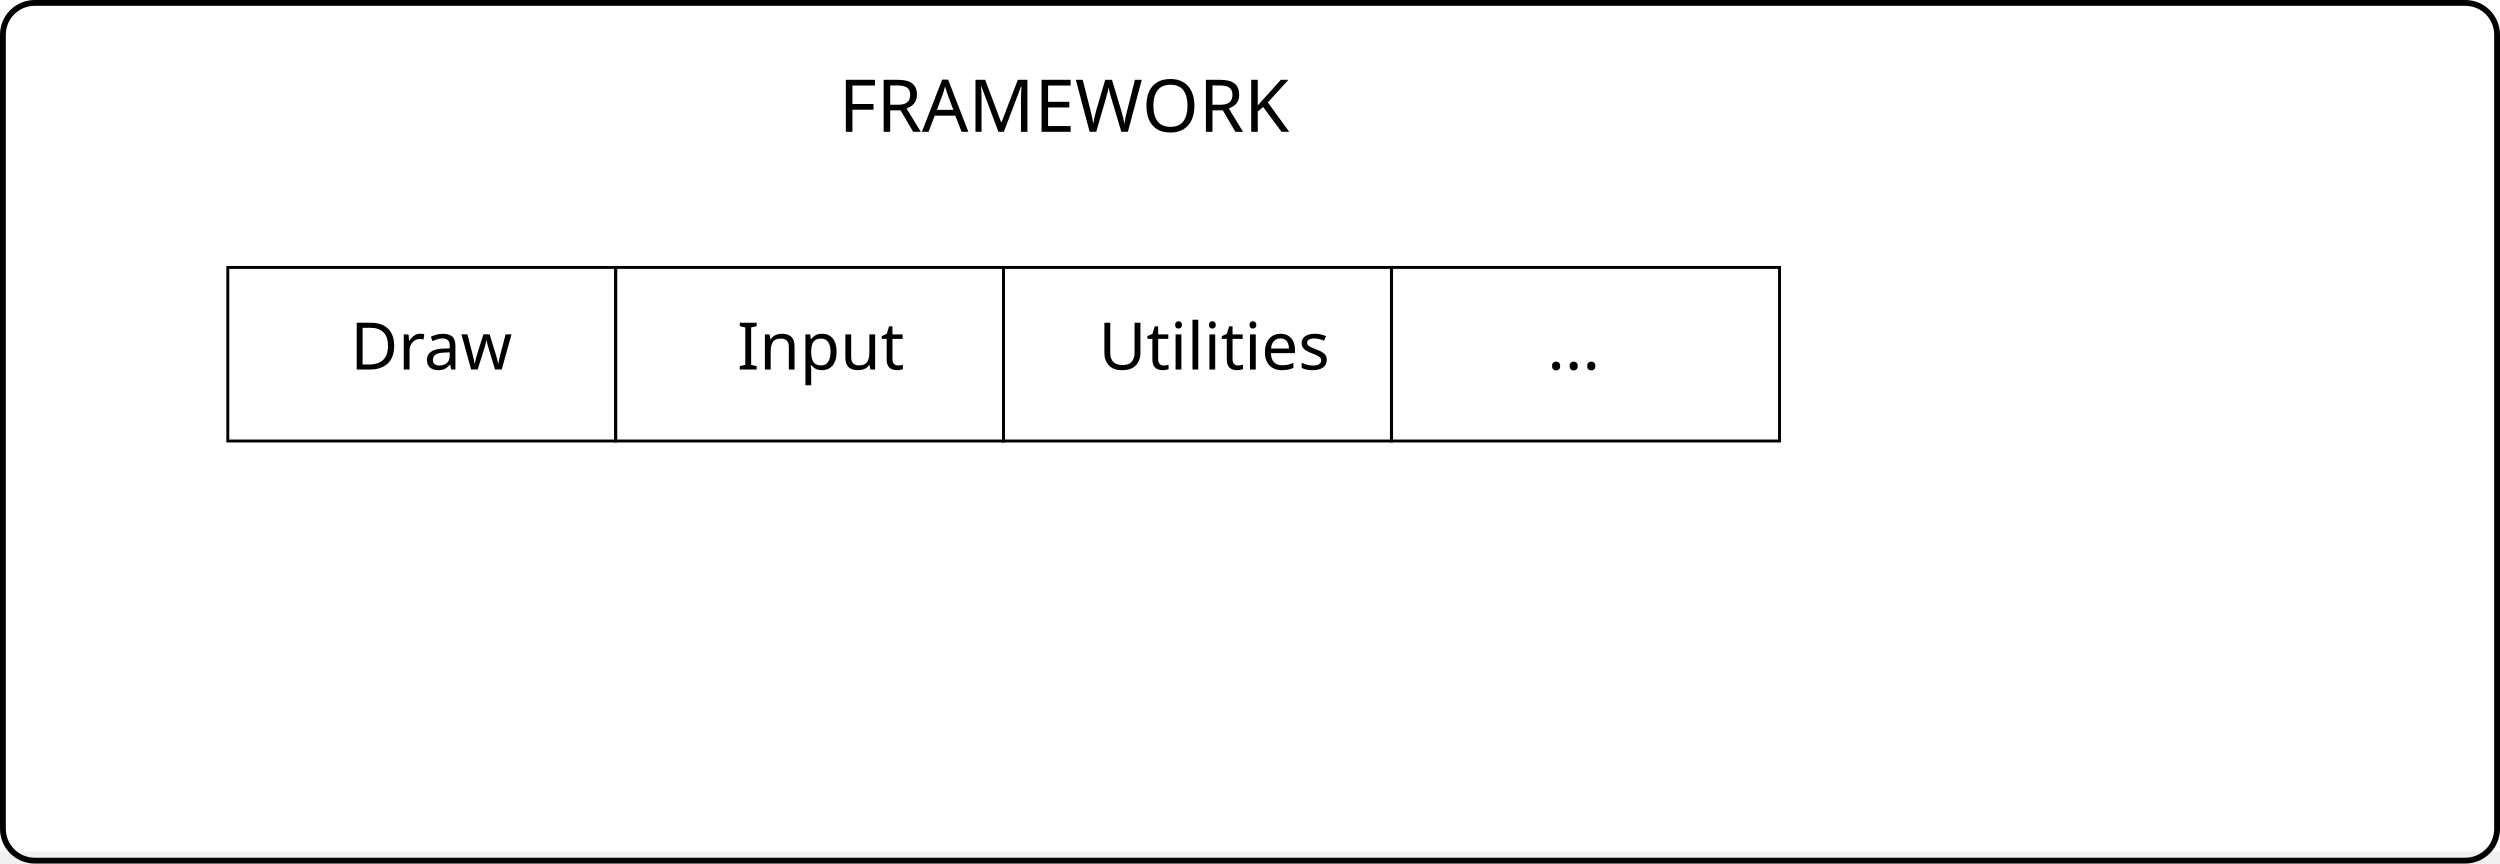
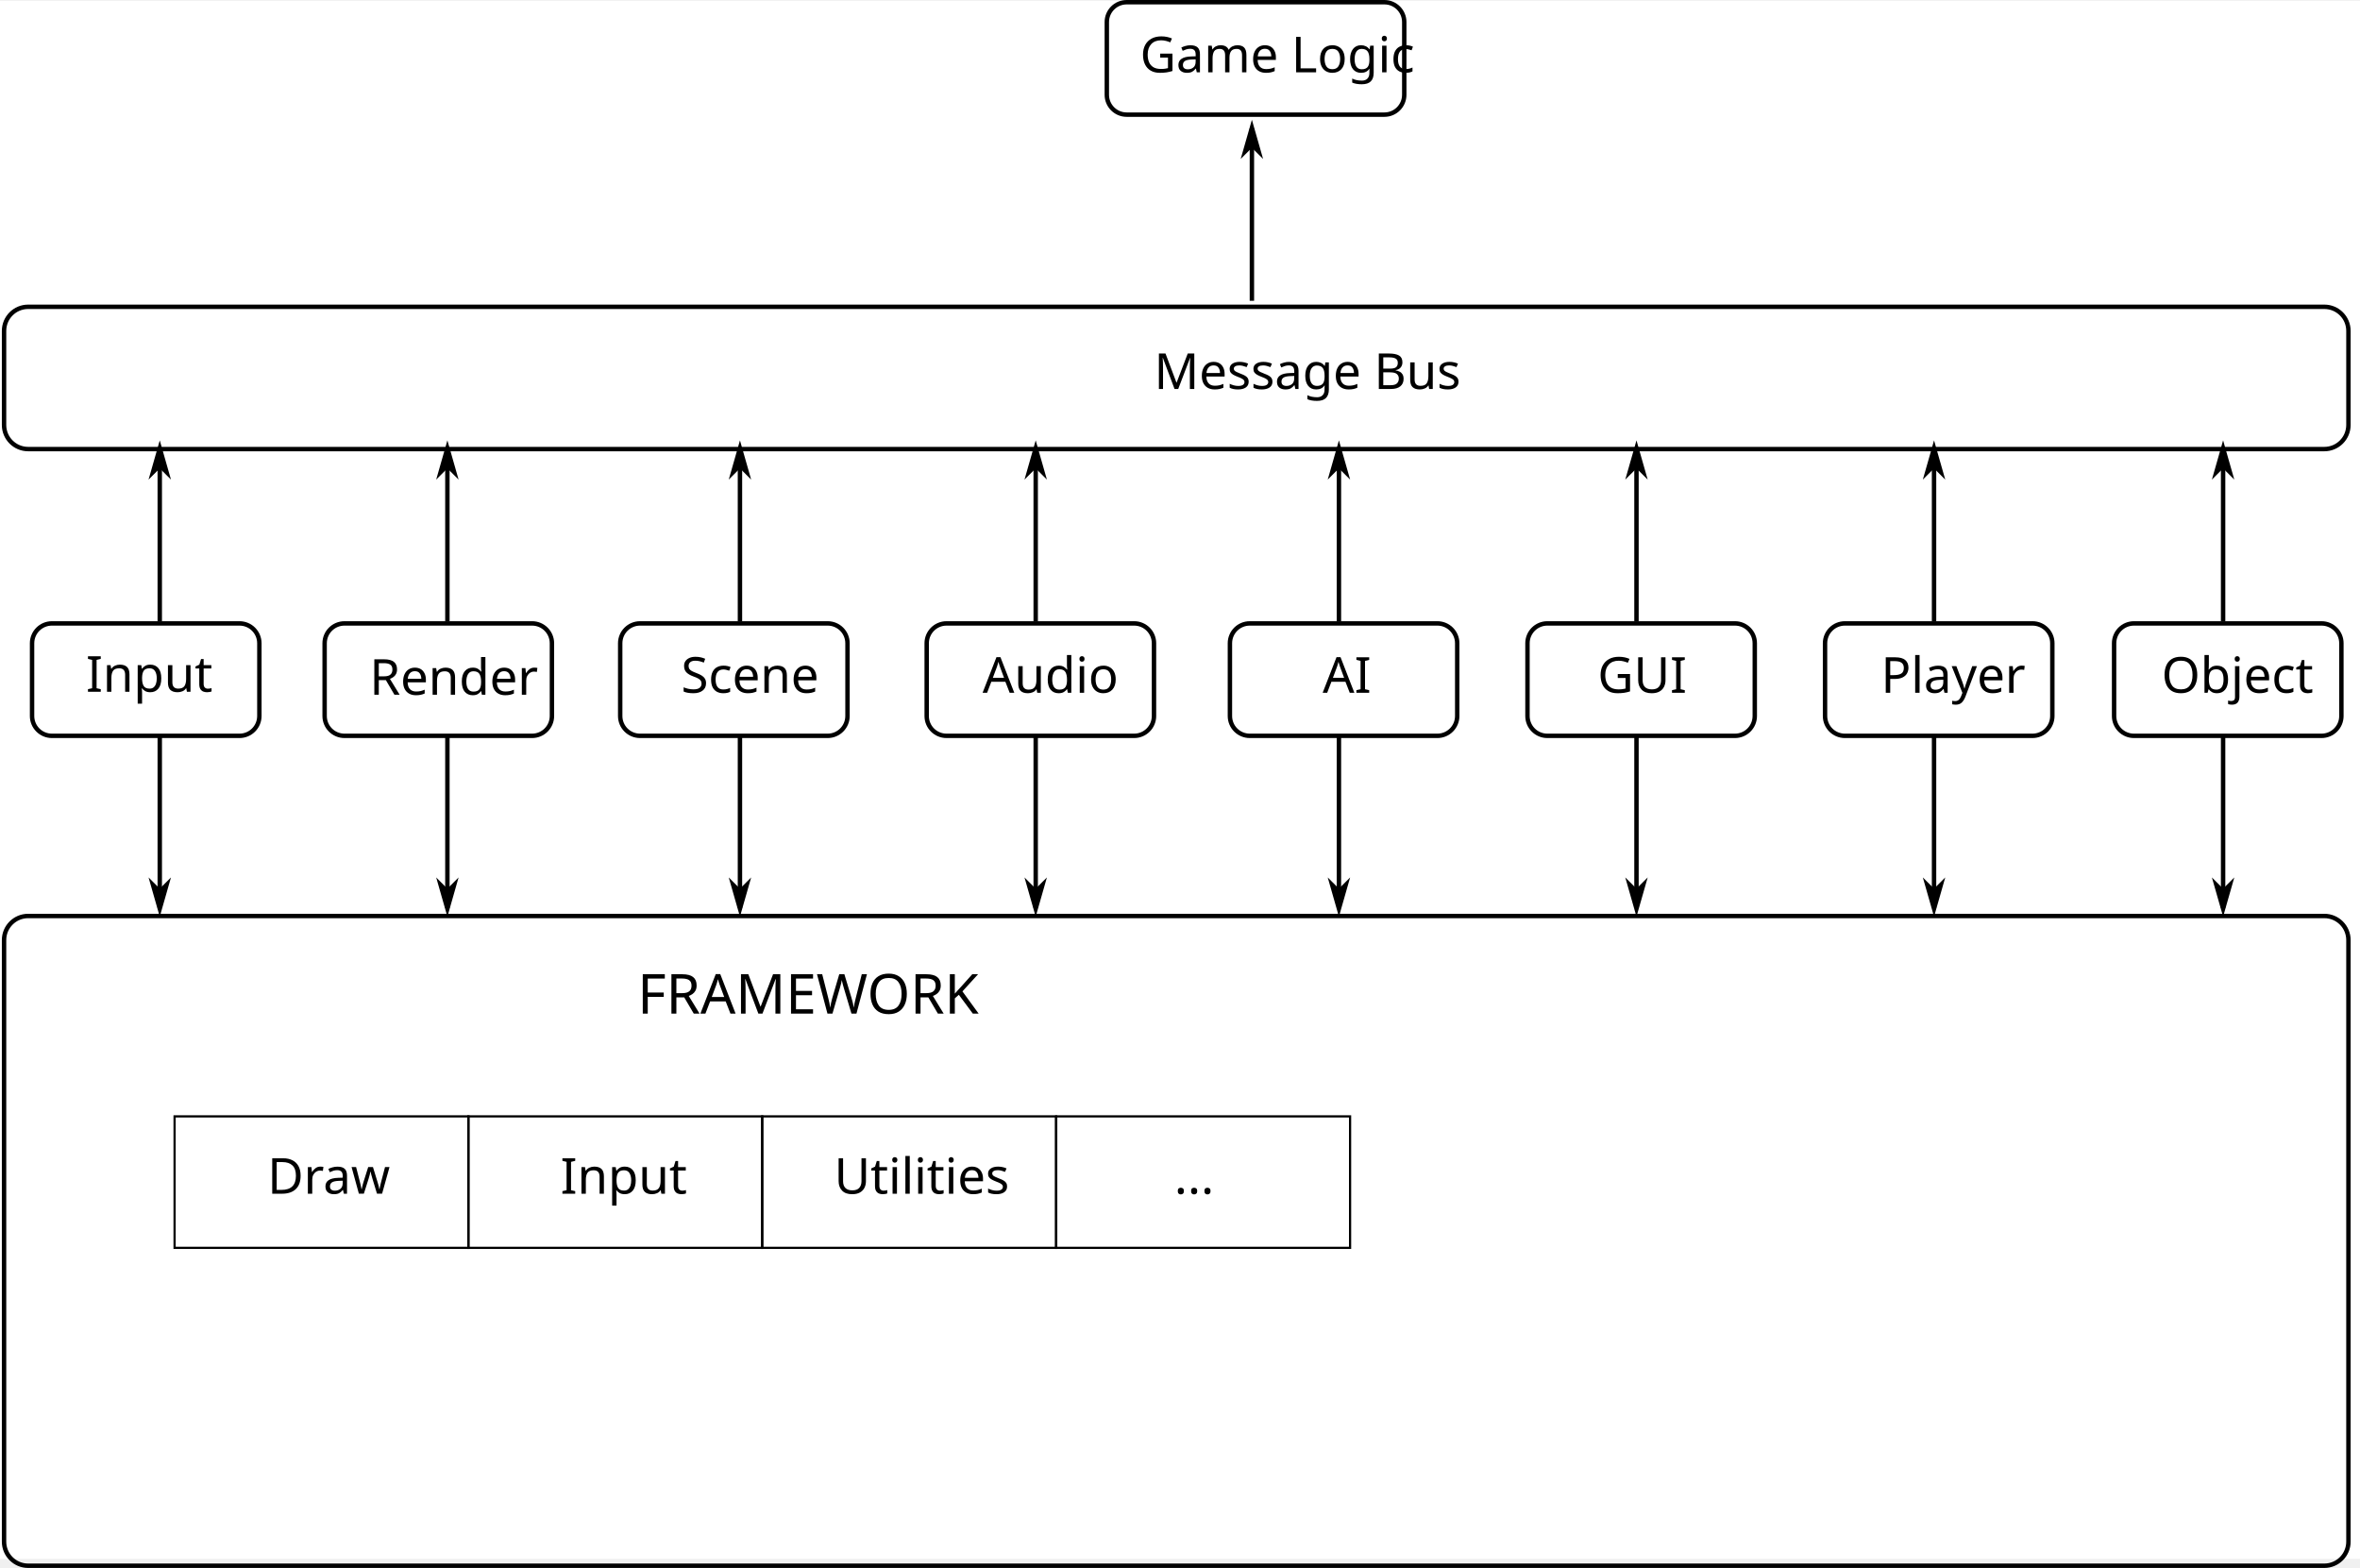
- <svg xmlns="http://www.w3.org/2000/svg" width="242.202mm" height="83.66mm" viewBox="0 0 858.196 296.432" id="svg2" version="1.1">
+ <svg xmlns="http://www.w3.org/2000/svg" width="301.813mm" height="200.518mm" viewBox="0 0 1069.417 710.497" id="svg2" version="1.1">
  <defs id="defs4">
+     <marker orient="auto" refY="0" refX="0" id="marker4838" style="overflow:visible">
+       <path id="path4840" d="M 0,0 5,-5 -12.5,0 5,5 0,0 Z" style="fill:#000000;fill-opacity:1;fill-rule:evenodd;stroke:#000000;stroke-width:1pt;stroke-opacity:1" transform="matrix(-0.4,0,0,-0.4,-4,0)" />
+     </marker>
+     <marker style="overflow:visible" id="marker4612" refX="0" refY="0" orient="auto">
+       <path transform="matrix(0.4,0,0,0.4,4,0)" style="fill:#000000;fill-opacity:1;fill-rule:evenodd;stroke:#000000;stroke-width:1pt;stroke-opacity:1" d="M 0,0 5,-5 -12.5,0 5,5 0,0 Z" id="path4614" />
+     </marker>
+     <marker orient="auto" refY="0" refX="0" id="marker4358" style="overflow:visible">
+       <path id="path4360" d="M 0,0 5,-5 -12.5,0 5,5 0,0 Z" style="fill:#000000;fill-opacity:1;fill-rule:evenodd;stroke:#000000;stroke-width:1pt;stroke-opacity:1" transform="matrix(0.4,0,0,0.4,4,0)" />
+     </marker>
    <marker style="overflow:visible" id="marker4689" refX="0" refY="0" orient="auto">
      <path transform="matrix(-0.4,0,0,-0.4,-4,0)" style="fill:#000000;fill-opacity:1;fill-rule:evenodd;stroke:#000000;stroke-width:1pt;stroke-opacity:1" d="M 0,0 5,-5 -12.5,0 5,5 0,0 Z" id="path4691" />
    </marker>
    <marker style="overflow:visible" id="marker4493" refX="0" refY="0" orient="auto">
      <path transform="matrix(0.4,0,0,0.4,4,0)" style="fill:#000000;fill-opacity:1;fill-rule:evenodd;stroke:#000000;stroke-width:1pt;stroke-opacity:1" d="M 0,0 5,-5 -12.5,0 5,5 0,0 Z" id="path4495" />
    </marker>
    <marker orient="auto" refY="0" refX="0" id="marker6040" style="overflow:visible">
      <path id="path6042" d="M 0,0 5,-5 -12.5,0 5,5 0,0 Z" style="fill:#000000;fill-opacity:1;fill-rule:evenodd;stroke:#000000;stroke-width:1pt;stroke-opacity:1" transform="matrix(-0.4,0,0,-0.4,-4,0)" />
    </marker>
    <marker orient="auto" refY="0" refX="0" id="marker5878" style="overflow:visible">
      <path id="path5880" d="M 0,0 5,-5 -12.5,0 5,5 0,0 Z" style="fill:#000000;fill-opacity:1;fill-rule:evenodd;stroke:#000000;stroke-width:1pt;stroke-opacity:1" transform="matrix(0.4,0,0,0.4,4,0)" />
    </marker>
    <marker orient="auto" refY="0" refX="0" id="marker5492" style="overflow:visible">
      <path id="path5494" d="M 0,0 5,-5 -12.5,0 5,5 0,0 Z" style="fill:#000000;fill-opacity:1;fill-rule:evenodd;stroke:#000000;stroke-width:1pt;stroke-opacity:1" transform="matrix(0.4,0,0,0.4,4,0)" />
    </marker>
    <marker style="overflow:visible" id="marker5374" refX="0" refY="0" orient="auto">
      <path transform="matrix(-0.4,0,0,-0.4,-4,0)" style="fill:#000000;fill-opacity:1;fill-rule:evenodd;stroke:#000000;stroke-width:1pt;stroke-opacity:1" d="M 0,0 5,-5 -12.5,0 5,5 0,0 Z" id="path5376" />
    </marker>
    <marker style="overflow:visible" id="marker5286" refX="0" refY="0" orient="auto">
      <path transform="matrix(-0.4,0,0,-0.4,-4,0)" style="fill:#000000;fill-opacity:1;fill-rule:evenodd;stroke:#000000;stroke-width:1pt;stroke-opacity:1" d="M 0,0 5,-5 -12.5,0 5,5 0,0 Z" id="path5288" />
    </marker>
    <marker style="overflow:visible" id="marker5204" refX="0" refY="0" orient="auto">
      <path transform="matrix(-0.4,0,0,-0.4,-4,0)" style="fill:#000000;fill-opacity:1;fill-rule:evenodd;stroke:#000000;stroke-width:1pt;stroke-opacity:1" d="M 0,0 5,-5 -12.5,0 5,5 0,0 Z" id="path5206" />
    </marker>
    <marker orient="auto" refY="0" refX="0" id="Arrow1Mend" style="overflow:visible">
      <path id="path4237" d="M 0,0 5,-5 -12.5,0 5,5 0,0 Z" style="fill:#000000;fill-opacity:1;fill-rule:evenodd;stroke:#000000;stroke-width:1pt;stroke-opacity:1" transform="matrix(-0.4,0,0,-0.4,-4,0)" />
    </marker>
    <marker style="overflow:visible" id="marker5048" refX="0" refY="0" orient="auto">
      <path transform="matrix(0.4,0,0,0.4,4,0)" style="fill:#000000;fill-opacity:1;fill-rule:evenodd;stroke:#000000;stroke-width:1pt;stroke-opacity:1" d="M 0,0 5,-5 -12.5,0 5,5 0,0 Z" id="path5050" />
    </marker>
    <marker style="overflow:visible" id="marker4984" refX="0" refY="0" orient="auto">
      <path transform="matrix(0.4,0,0,0.4,4,0)" style="fill:#000000;fill-opacity:1;fill-rule:evenodd;stroke:#000000;stroke-width:1pt;stroke-opacity:1" d="M 0,0 5,-5 -12.5,0 5,5 0,0 Z" id="path4986" />
    </marker>
    <marker style="overflow:visible" id="marker4974" refX="0" refY="0" orient="auto">
      <path transform="matrix(0.4,0,0,0.4,4,0)" style="fill:#000000;fill-opacity:1;fill-rule:evenodd;stroke:#000000;stroke-width:1pt;stroke-opacity:1" d="M 0,0 5,-5 -12.5,0 5,5 0,0 Z" id="path4976" />
    </marker>
    <marker orient="auto" refY="0" refX="0" id="Arrow1Mstart" style="overflow:visible">
      <path id="path4234" d="M 0,0 5,-5 -12.5,0 5,5 0,0 Z" style="fill:#000000;fill-opacity:1;fill-rule:evenodd;stroke:#000000;stroke-width:1pt;stroke-opacity:1" transform="matrix(0.4,0,0,0.4,4,0)" />
    </marker>
    <marker style="overflow:visible" id="marker4854" refX="0" refY="0" orient="auto">
      <path transform="matrix(1.1,0,0,1.1,1.1,0)" d="M 8.719,4.034 -2.207,0.016 8.719,-4.002 c -1.745,2.372 -1.735,5.617 -6e-7,8.035 z" style="fill:#000000;fill-opacity:1;fill-rule:evenodd;stroke:#000000;stroke-width:0.625;stroke-linejoin:round;stroke-opacity:1" id="path4856" />
    </marker>
    <marker style="overflow:visible" id="marker4808" refX="0" refY="0" orient="auto">
      <path transform="matrix(1.1,0,0,1.1,1.1,0)" d="M 8.719,4.034 -2.207,0.016 8.719,-4.002 c -1.745,2.372 -1.735,5.617 -6e-7,8.035 z" style="fill:#000000;fill-opacity:1;fill-rule:evenodd;stroke:#000000;stroke-width:0.625;stroke-linejoin:round;stroke-opacity:1" id="path4810" />
    </marker>
    <marker style="overflow:visible" id="marker4798" refX="0" refY="0" orient="auto">
      <path transform="matrix(1.1,0,0,1.1,1.1,0)" d="M 8.719,4.034 -2.207,0.016 8.719,-4.002 c -1.745,2.372 -1.735,5.617 -6e-7,8.035 z" style="fill:#000000;fill-opacity:1;fill-rule:evenodd;stroke:#000000;stroke-width:0.625;stroke-linejoin:round;stroke-opacity:1" id="path4800" />
    </marker>
    <marker style="overflow:visible" id="marker4712" refX="0" refY="0" orient="auto">
      <path transform="matrix(1.1,0,0,1.1,1.1,0)" d="M 8.719,4.034 -2.207,0.016 8.719,-4.002 c -1.745,2.372 -1.735,5.617 -6e-7,8.035 z" style="fill:#000000;fill-opacity:1;fill-rule:evenodd;stroke:#000000;stroke-width:0.625;stroke-linejoin:round;stroke-opacity:1" id="path4714" />
    </marker>
    <marker style="overflow:visible" id="marker4684" refX="0" refY="0" orient="auto">
      <path transform="matrix(1.1,0,0,1.1,1.1,0)" d="M 8.719,4.034 -2.207,0.016 8.719,-4.002 c -1.745,2.372 -1.735,5.617 -6e-7,8.035 z" style="fill:#000000;fill-opacity:1;fill-rule:evenodd;stroke:#000000;stroke-width:0.625;stroke-linejoin:round;stroke-opacity:1" id="path4686" />
    </marker>
    <marker style="overflow:visible" id="marker4662" refX="0" refY="0" orient="auto">
      <path transform="matrix(1.1,0,0,1.1,1.1,0)" d="M 8.719,4.034 -2.207,0.016 8.719,-4.002 c -1.745,2.372 -1.735,5.617 -6e-7,8.035 z" style="fill:#000000;fill-opacity:1;fill-rule:evenodd;stroke:#000000;stroke-width:0.625;stroke-linejoin:round;stroke-opacity:1" id="path4664" />
    </marker>
  </defs>
-   <g id="layer2" transform="translate(-2.9951174e-5,-414.0659)">
-     <rect style="fill:#ffffff;fill-opacity:1;stroke:none;stroke-width:1;stroke-linecap:butt;stroke-linejoin:miter;stroke-miterlimit:4;stroke-dasharray:none;stroke-dashoffset:0;stroke-opacity:1" id="rect6171" width="861.383" height="705.94" x="-0.908" y="0.411" ry="0" />
+   <g id="layer2" transform="translate(0.908009,-6.3195284e-6)">
+     <rect style="fill:#ffffff;fill-opacity:1;stroke:none;stroke-width:1;stroke-linecap:butt;stroke-linejoin:miter;stroke-miterlimit:4;stroke-dasharray:none;stroke-dashoffset:0;stroke-opacity:1" id="rect6171" width="1069.417" height="705.94" x="-0.908" y="0.411" ry="0" />
  </g>
-   <g id="layer1" transform="translate(-258.1987,-21.38094)">
-     <rect y="-253.663" x="259.199" height="64.471" width="856.196" id="rect4138" style="fill:none;fill-opacity:0.184;stroke:#000000;stroke-width:2;stroke-linecap:butt;stroke-linejoin:miter;stroke-miterlimit:4;stroke-dasharray:none;stroke-dashoffset:0;stroke-opacity:1" ry="10.915" />
-     <text xml:space="preserve" style="font-style:normal;font-weight:normal;font-size:20px;line-height:125%;font-family:sans-serif;letter-spacing:0px;word-spacing:0px;fill:#000000;fill-opacity:1;stroke:none;stroke-width:1px;stroke-linecap:butt;stroke-linejoin:miter;stroke-opacity:1" x="665.996" y="-359.904" id="text4140">
-       <tspan id="tspan4142" x="665.996" y="-359.904" style="font-style:normal;font-variant:normal;font-weight:normal;font-stretch:normal;font-size:22.5px;font-family:Calibri;-inkscape-font-specification:Calibri">Game Logic</tspan>
+   <g id="layer1" transform="translate(-257.2907,392.685)">
+     <rect y="-253.663" x="259.127" height="64.471" width="1062.343" id="rect4138" style="fill:none;fill-opacity:0.184;stroke:#000000;stroke-width:2;stroke-linecap:butt;stroke-linejoin:miter;stroke-miterlimit:4;stroke-dasharray:none;stroke-dashoffset:0;stroke-opacity:1" ry="10.915" />
+     <text xml:space="preserve" style="font-style:normal;font-weight:normal;font-size:20px;line-height:125%;font-family:sans-serif;letter-spacing:0px;word-spacing:0px;fill:#000000;fill-opacity:1;stroke:none;stroke-width:1px;stroke-linecap:butt;stroke-linejoin:miter;stroke-opacity:1" x="773.865" y="-359.904" id="text4140">
+       <tspan id="tspan4142" x="773.865" y="-359.904" style="font-style:normal;font-variant:normal;font-weight:normal;font-stretch:normal;font-size:22.5px;font-family:Calibri;-inkscape-font-specification:Calibri">Game Logic</tspan>
    </text>
-     <text xml:space="preserve" style="font-style:normal;font-weight:normal;font-size:20px;line-height:125%;font-family:sans-serif;letter-spacing:0px;word-spacing:0px;fill:#000000;fill-opacity:1;stroke:none;stroke-width:1px;stroke-linecap:butt;stroke-linejoin:miter;stroke-opacity:1" x="639.002" y="-216.433" id="text4144">
-       <tspan id="tspan4146" x="639.002" y="-216.433" style="font-style:normal;font-variant:normal;font-weight:normal;font-stretch:normal;font-size:22.5px;font-family:Calibri;-inkscape-font-specification:Calibri">Message Bus</tspan>
+     <text xml:space="preserve" style="font-style:normal;font-weight:normal;font-size:20px;line-height:125%;font-family:sans-serif;letter-spacing:0px;word-spacing:0px;fill:#000000;fill-opacity:1;stroke:none;stroke-width:1px;stroke-linecap:butt;stroke-linejoin:miter;stroke-opacity:1" x="780.259" y="-216.433" id="text4144">
+       <tspan id="tspan4146" x="780.259" y="-216.433" style="font-style:normal;font-variant:normal;font-weight:normal;font-stretch:normal;font-size:22.5px;font-family:Calibri;-inkscape-font-specification:Calibri">Message Bus</tspan>
    </text>
-     <rect style="fill:none;fill-opacity:0.184;stroke:#000000;stroke-width:2;stroke-linecap:butt;stroke-linejoin:miter;stroke-miterlimit:4;stroke-dasharray:none;stroke-dashoffset:0;stroke-opacity:1" id="rect4151" width="103" height="50.946" x="262.831" y="-110.193" ry="8.989" />
-     <path style="fill:none;fill-rule:evenodd;stroke:#000000;stroke-width:2;stroke-linecap:butt;stroke-linejoin:miter;stroke-miterlimit:4;stroke-dasharray:none;stroke-opacity:1;marker-start:url(#marker4984)" d="m 320.698,-189.192 0,78.091" id="path4161" />
-     <path style="fill:none;fill-rule:evenodd;stroke:#000000;stroke-width:2;stroke-linecap:butt;stroke-linejoin:miter;stroke-miterlimit:4;stroke-dasharray:none;stroke-opacity:1;marker-start:url(#marker4974)" d="m 451.033,-189.192 0,78.091" id="path4163" />
-     <path style="fill:none;fill-rule:evenodd;stroke:#000000;stroke-width:2;stroke-linecap:butt;stroke-linejoin:miter;stroke-miterlimit:4;stroke-dasharray:none;stroke-opacity:1;marker-start:url(#Arrow1Mstart)" d="m 583.607,-189.192 0,78.091" id="path4165" />
-     <path style="fill:none;fill-rule:evenodd;stroke:#000000;stroke-width:2;stroke-linecap:butt;stroke-linejoin:miter;stroke-miterlimit:4;stroke-dasharray:none;stroke-opacity:1;marker-start:url(#marker5048)" d="m 717.621,-189.192 0,78.091" id="path4167" />
-     <text xml:space="preserve" style="font-style:normal;font-weight:normal;font-size:22.5px;line-height:125%;font-family:sans-serif;letter-spacing:0px;word-spacing:0px;fill:#000000;fill-opacity:1;stroke:none;stroke-width:1px;stroke-linecap:butt;stroke-linejoin:miter;stroke-opacity:1" x="287.256" y="-79.227" id="text4169">
-       <tspan id="tspan4171" x="287.256" y="-79.227" style="font-style:normal;font-variant:normal;font-weight:normal;font-stretch:normal;font-size:22.5px;font-family:Calibri;-inkscape-font-specification:Calibri">Input</tspan>
+     <rect style="fill:none;fill-opacity:0.184;stroke:#000000;stroke-width:2;stroke-linecap:butt;stroke-linejoin:miter;stroke-miterlimit:4;stroke-dasharray:none;stroke-dashoffset:0;stroke-opacity:1" id="rect4151" width="103" height="50.946" x="271.82" y="-110.193" ry="8.989" />
+     <path style="fill:none;fill-rule:evenodd;stroke:#000000;stroke-width:2;stroke-linecap:butt;stroke-linejoin:miter;stroke-miterlimit:4;stroke-dasharray:none;stroke-opacity:1;marker-start:url(#marker4984)" d="m 329.687,-189.192 0,78.091" id="path4161" />
+     <path style="fill:none;fill-rule:evenodd;stroke:#000000;stroke-width:2;stroke-linecap:butt;stroke-linejoin:miter;stroke-miterlimit:4;stroke-dasharray:none;stroke-opacity:1;marker-start:url(#marker4974)" d="m 460.023,-189.192 0,78.091" id="path4163" />
+     <path style="fill:none;fill-rule:evenodd;stroke:#000000;stroke-width:2;stroke-linecap:butt;stroke-linejoin:miter;stroke-miterlimit:4;stroke-dasharray:none;stroke-opacity:1;marker-start:url(#Arrow1Mstart)" d="m 592.596,-189.192 0,78.091" id="path4165" />
+     <path style="fill:none;fill-rule:evenodd;stroke:#000000;stroke-width:2;stroke-linecap:butt;stroke-linejoin:miter;stroke-miterlimit:4;stroke-dasharray:none;stroke-opacity:1;marker-start:url(#marker5048)" d="m 726.61,-189.192 0,78.091" id="path4167" />
+     <text xml:space="preserve" style="font-style:normal;font-weight:normal;font-size:22.5px;line-height:125%;font-family:sans-serif;letter-spacing:0px;word-spacing:0px;fill:#000000;fill-opacity:1;stroke:none;stroke-width:1px;stroke-linecap:butt;stroke-linejoin:miter;stroke-opacity:1" x="296.245" y="-79.227" id="text4169">
+       <tspan id="tspan4171" x="296.245" y="-79.227" style="font-style:normal;font-variant:normal;font-weight:normal;font-stretch:normal;font-size:22.5px;font-family:Calibri;-inkscape-font-specification:Calibri">Input</tspan>
    </text>
-     <rect ry="8.989" y="-110.193" x="395.405" height="50.946" width="103" id="rect4189" style="fill:none;fill-opacity:0.184;stroke:#000000;stroke-width:2;stroke-linecap:butt;stroke-linejoin:miter;stroke-miterlimit:4;stroke-dasharray:none;stroke-dashoffset:0;stroke-opacity:1" />
-     <text xml:space="preserve" style="font-style:normal;font-variant:normal;font-weight:normal;font-stretch:normal;font-size:20px;line-height:125%;font-family:Calibri;-inkscape-font-specification:Calibri;letter-spacing:0px;word-spacing:0px;fill:#000000;fill-opacity:1;stroke:none;stroke-width:1px;stroke-linecap:butt;stroke-linejoin:miter;stroke-opacity:1" x="415.743" y="-77.865" id="text4173">
-       <tspan id="tspan4175" x="415.743" y="-77.865" style="font-style:normal;font-variant:normal;font-weight:normal;font-stretch:normal;font-size:22.5px;font-family:Calibri;-inkscape-font-specification:Calibri">Render</tspan>
+     <rect ry="8.989" y="-110.193" x="404.394" height="50.946" width="103" id="rect4189" style="fill:none;fill-opacity:0.184;stroke:#000000;stroke-width:2;stroke-linecap:butt;stroke-linejoin:miter;stroke-miterlimit:4;stroke-dasharray:none;stroke-dashoffset:0;stroke-opacity:1" />
+     <text xml:space="preserve" style="font-style:normal;font-variant:normal;font-weight:normal;font-stretch:normal;font-size:20px;line-height:125%;font-family:Calibri;-inkscape-font-specification:Calibri;letter-spacing:0px;word-spacing:0px;fill:#000000;fill-opacity:1;stroke:none;stroke-width:1px;stroke-linecap:butt;stroke-linejoin:miter;stroke-opacity:1" x="424.733" y="-77.865" id="text4173">
+       <tspan id="tspan4175" x="424.733" y="-77.865" style="font-style:normal;font-variant:normal;font-weight:normal;font-stretch:normal;font-size:22.5px;font-family:Calibri;-inkscape-font-specification:Calibri">Render</tspan>
    </text>
-     <rect style="fill:none;fill-opacity:0.184;stroke:#000000;stroke-width:2;stroke-linecap:butt;stroke-linejoin:miter;stroke-miterlimit:4;stroke-dasharray:none;stroke-dashoffset:0;stroke-opacity:1" id="rect4193" width="103" height="50.946" x="529.34" y="-110.193" ry="8.989" />
-     <text xml:space="preserve" style="font-style:normal;font-weight:normal;font-size:20px;line-height:125%;font-family:sans-serif;letter-spacing:0px;word-spacing:0px;fill:#000000;fill-opacity:1;stroke:none;stroke-width:1px;stroke-linecap:butt;stroke-linejoin:miter;stroke-opacity:1" x="556.944" y="-78.773" id="text4199">
-       <tspan id="tspan4201" x="556.944" y="-78.773" style="font-style:normal;font-variant:normal;font-weight:normal;font-stretch:normal;font-size:22.5px;font-family:Calibri;-inkscape-font-specification:Calibri">Scene</tspan>
+     <rect style="fill:none;fill-opacity:0.184;stroke:#000000;stroke-width:2;stroke-linecap:butt;stroke-linejoin:miter;stroke-miterlimit:4;stroke-dasharray:none;stroke-dashoffset:0;stroke-opacity:1" id="rect4193" width="103" height="50.946" x="538.33" y="-110.193" ry="8.989" />
+     <text xml:space="preserve" style="font-style:normal;font-weight:normal;font-size:20px;line-height:125%;font-family:sans-serif;letter-spacing:0px;word-spacing:0px;fill:#000000;fill-opacity:1;stroke:none;stroke-width:1px;stroke-linecap:butt;stroke-linejoin:miter;stroke-opacity:1" x="565.933" y="-78.773" id="text4199">
+       <tspan id="tspan4201" x="565.933" y="-78.773" style="font-style:normal;font-variant:normal;font-weight:normal;font-stretch:normal;font-size:22.5px;font-family:Calibri;-inkscape-font-specification:Calibri">Scene</tspan>
    </text>
-     <rect ry="8.989" y="-110.193" x="668.225" height="50.946" width="103" id="rect4209" style="fill:none;fill-opacity:0.184;stroke:#000000;stroke-width:2;stroke-linecap:butt;stroke-linejoin:miter;stroke-miterlimit:4;stroke-dasharray:none;stroke-dashoffset:0;stroke-opacity:1" />
-     <text id="text4203" y="-78.773" x="693.558" style="font-style:normal;font-weight:normal;font-size:20px;line-height:125%;font-family:sans-serif;letter-spacing:0px;word-spacing:0px;fill:#000000;fill-opacity:1;stroke:none;stroke-width:1px;stroke-linecap:butt;stroke-linejoin:miter;stroke-opacity:1" xml:space="preserve">
-       <tspan y="-78.773" x="693.558" id="tspan4205" style="font-style:normal;font-variant:normal;font-weight:normal;font-stretch:normal;font-size:22.5px;font-family:Calibri;-inkscape-font-specification:Calibri">Audio</tspan>
-       <tspan y="-50.648" x="693.558" id="tspan4207" style="font-style:normal;font-variant:normal;font-weight:normal;font-stretch:normal;font-size:22.5px;font-family:Calibri;-inkscape-font-specification:Calibri" />
+     <rect ry="8.989" y="-110.193" x="677.214" height="50.946" width="103" id="rect4209" style="fill:none;fill-opacity:0.184;stroke:#000000;stroke-width:2;stroke-linecap:butt;stroke-linejoin:miter;stroke-miterlimit:4;stroke-dasharray:none;stroke-dashoffset:0;stroke-opacity:1" />
+     <text id="text4203" y="-78.773" x="702.547" style="font-style:normal;font-weight:normal;font-size:20px;line-height:125%;font-family:sans-serif;letter-spacing:0px;word-spacing:0px;fill:#000000;fill-opacity:1;stroke:none;stroke-width:1px;stroke-linecap:butt;stroke-linejoin:miter;stroke-opacity:1" xml:space="preserve">
+       <tspan y="-78.773" x="702.547" id="tspan4205" style="font-style:normal;font-variant:normal;font-weight:normal;font-stretch:normal;font-size:22.5px;font-family:Calibri;-inkscape-font-specification:Calibri">Audio</tspan>
+       <tspan y="-50.648" x="702.547" id="tspan4207" style="font-style:normal;font-variant:normal;font-weight:normal;font-stretch:normal;font-size:22.5px;font-family:Calibri;-inkscape-font-specification:Calibri" />
    </text>
-     <path id="path4216" d="m 320.698,-59.343 0,78.091" style="fill:none;fill-rule:evenodd;stroke:#000000;stroke-width:2;stroke-linecap:butt;stroke-linejoin:miter;stroke-miterlimit:4;stroke-dasharray:none;stroke-opacity:1;marker-end:url(#marker5286)" />
-     <path id="path4218" d="m 451.033,-59.343 0,78.091" style="fill:none;fill-rule:evenodd;stroke:#000000;stroke-width:2;stroke-linecap:butt;stroke-linejoin:miter;stroke-miterlimit:4;stroke-dasharray:none;stroke-opacity:1;marker-end:url(#marker5204)" />
-     <path id="path4220" d="m 583.607,-59.343 0,78.091" style="fill:none;fill-rule:evenodd;stroke:#000000;stroke-width:2;stroke-linecap:butt;stroke-linejoin:miter;stroke-miterlimit:4;stroke-dasharray:none;stroke-opacity:1;marker-end:url(#Arrow1Mend)" />
-     <path id="path4222" d="m 717.621,-59.343 0,78.091" style="fill:none;fill-rule:evenodd;stroke:#000000;stroke-width:2;stroke-linecap:butt;stroke-linejoin:miter;stroke-miterlimit:4;stroke-dasharray:none;stroke-opacity:1;marker-end:url(#marker5374)" />
-     <rect ry="10.915" style="fill:none;fill-opacity:0.184;stroke:#000000;stroke-width:2;stroke-linecap:butt;stroke-linejoin:miter;stroke-miterlimit:4;stroke-dasharray:none;stroke-dashoffset:0;stroke-opacity:1" id="rect5476" width="856.196" height="294.432" x="259.199" y="22.381" />
+     <path id="path4216" d="m 329.687,-59.343 0,78.091" style="fill:none;fill-rule:evenodd;stroke:#000000;stroke-width:2;stroke-linecap:butt;stroke-linejoin:miter;stroke-miterlimit:4;stroke-dasharray:none;stroke-opacity:1;marker-end:url(#marker5286)" />
+     <path id="path4218" d="m 460.023,-59.343 0,78.091" style="fill:none;fill-rule:evenodd;stroke:#000000;stroke-width:2;stroke-linecap:butt;stroke-linejoin:miter;stroke-miterlimit:4;stroke-dasharray:none;stroke-opacity:1;marker-end:url(#marker5204)" />
+     <path id="path4220" d="m 592.596,-59.343 0,78.091" style="fill:none;fill-rule:evenodd;stroke:#000000;stroke-width:2;stroke-linecap:butt;stroke-linejoin:miter;stroke-miterlimit:4;stroke-dasharray:none;stroke-opacity:1;marker-end:url(#Arrow1Mend)" />
+     <path id="path4222" d="m 726.61,-59.343 0,78.091" style="fill:none;fill-rule:evenodd;stroke:#000000;stroke-width:2;stroke-linecap:butt;stroke-linejoin:miter;stroke-miterlimit:4;stroke-dasharray:none;stroke-opacity:1;marker-end:url(#marker5374)" />
+     <rect ry="10.915" style="fill:none;fill-opacity:0.184;stroke:#000000;stroke-width:2;stroke-linecap:butt;stroke-linejoin:miter;stroke-miterlimit:4;stroke-dasharray:none;stroke-dashoffset:0;stroke-opacity:1" id="rect5476" width="1062.343" height="294.432" x="259.127" y="22.381" />
    <text id="text5478" y="66.628" x="546.139" style="font-style:normal;font-weight:normal;font-size:22.5px;line-height:125%;font-family:sans-serif;letter-spacing:0px;word-spacing:0px;fill:#000000;fill-opacity:1;stroke:none;stroke-width:1px;stroke-linecap:butt;stroke-linejoin:miter;stroke-opacity:1" xml:space="preserve">
      <tspan y="66.628" x="546.139" id="tspan5480" style="font-size:25px">FRAMEWORK</tspan>
    </text>
-     <rect style="fill:none;fill-opacity:0.184;stroke:#000000;stroke-width:2;stroke-linecap:butt;stroke-linejoin:miter;stroke-miterlimit:4;stroke-dasharray:none;stroke-dashoffset:0;stroke-opacity:1" id="rect5482" width="134.782" height="50.946" x="650.968" y="-391.685" ry="8.989" />
-     <path id="path5490" d="m 716.708,-334.479 0,78.091" style="fill:none;fill-rule:evenodd;stroke:#000000;stroke-width:2;stroke-linecap:butt;stroke-linejoin:miter;stroke-miterlimit:4;stroke-dasharray:none;stroke-opacity:1;marker-start:url(#marker5492)" />
+     <rect style="fill:none;fill-opacity:0.184;stroke:#000000;stroke-width:2;stroke-linecap:butt;stroke-linejoin:miter;stroke-miterlimit:4;stroke-dasharray:none;stroke-dashoffset:0;stroke-opacity:1" id="rect5482" width="134.782" height="50.946" x="758.837" y="-391.685" ry="8.989" />
+     <path id="path5490" d="m 824.578,-334.479 0,78.091" style="fill:none;fill-rule:evenodd;stroke:#000000;stroke-width:2;stroke-linecap:butt;stroke-linejoin:miter;stroke-miterlimit:4;stroke-dasharray:none;stroke-opacity:1;marker-start:url(#marker5492)" />
    <rect ry="0" y="113.185" x="336.403" height="59.58" width="133.167" id="rect5772" style="fill:none;fill-opacity:0.184;stroke:#000000;stroke-width:1;stroke-linecap:butt;stroke-linejoin:miter;stroke-miterlimit:4;stroke-dasharray:none;stroke-dashoffset:0;stroke-opacity:1" rx="0" />
    <text xml:space="preserve" style="font-style:normal;font-weight:normal;font-size:20px;line-height:125%;font-family:sans-serif;letter-spacing:0px;word-spacing:0px;fill:#000000;fill-opacity:1;stroke:none;stroke-width:1px;stroke-linecap:butt;stroke-linejoin:miter;stroke-opacity:1" x="378.463" y="148.236" id="text5774">
      <tspan id="tspan5776" x="378.463" y="148.236" style="font-style:normal;font-variant:normal;font-weight:normal;font-stretch:normal;font-size:22.5px;font-family:Calibri;-inkscape-font-specification:Calibri">Draw</tspan>
    </text>
    <text id="text5780" y="148.236" x="511.238" style="font-style:normal;font-weight:normal;font-size:20px;line-height:125%;font-family:sans-serif;letter-spacing:0px;word-spacing:0px;fill:#000000;fill-opacity:1;stroke:none;stroke-width:1px;stroke-linecap:butt;stroke-linejoin:miter;stroke-opacity:1" xml:space="preserve">
      <tspan y="148.236" x="511.238" id="tspan5782" style="font-style:normal;font-variant:normal;font-weight:normal;font-stretch:normal;font-size:22.5px;font-family:Calibri;-inkscape-font-specification:Calibri">Input</tspan>
    </text>
    <text xml:space="preserve" style="font-style:normal;font-weight:normal;font-size:20px;line-height:125%;font-family:sans-serif;letter-spacing:0px;word-spacing:0px;fill:#000000;fill-opacity:1;stroke:none;stroke-width:1px;stroke-linecap:butt;stroke-linejoin:miter;stroke-opacity:1" x="635.276" y="148.236" id="text5786">
      <tspan id="tspan5788" x="635.276" y="148.236" style="font-style:normal;font-variant:normal;font-weight:normal;font-stretch:normal;font-size:22.5px;font-family:Calibri;-inkscape-font-specification:Calibri">Utilities</tspan>
    </text>
    <text id="text5792" y="148.236" x="789.369" style="font-style:normal;font-weight:normal;font-size:20px;line-height:125%;font-family:sans-serif;letter-spacing:0px;word-spacing:0px;fill:#000000;fill-opacity:1;stroke:none;stroke-width:1px;stroke-linecap:butt;stroke-linejoin:miter;stroke-opacity:1" xml:space="preserve">
      <tspan y="148.236" x="789.369" id="tspan5794" style="font-style:normal;font-variant:normal;font-weight:normal;font-stretch:normal;font-size:22.5px;font-family:Calibri;-inkscape-font-specification:Calibri">...</tspan>
    </text>
    <rect rx="0" style="fill:none;fill-opacity:0.184;stroke:#000000;stroke-width:1;stroke-linecap:butt;stroke-linejoin:miter;stroke-miterlimit:4;stroke-dasharray:none;stroke-dashoffset:0;stroke-opacity:1" id="rect5796" width="133.167" height="59.58" x="469.519" y="113.185" ry="0" />
    <rect ry="0" y="113.185" x="602.67" height="59.58" width="133.167" id="rect5798" style="fill:none;fill-opacity:0.184;stroke:#000000;stroke-width:1;stroke-linecap:butt;stroke-linejoin:miter;stroke-miterlimit:4;stroke-dasharray:none;stroke-dashoffset:0;stroke-opacity:1" rx="0" />
    <rect rx="0" style="fill:none;fill-opacity:0.184;stroke:#000000;stroke-width:1;stroke-linecap:butt;stroke-linejoin:miter;stroke-miterlimit:4;stroke-dasharray:none;stroke-dashoffset:0;stroke-opacity:1" id="rect5800" width="133.167" height="59.58" x="735.902" y="113.185" ry="0" />
    <text xml:space="preserve" style="font-style:normal;font-weight:normal;font-size:17.5px;line-height:125%;font-family:sans-serif;letter-spacing:0px;word-spacing:0px;fill:#000000;fill-opacity:1;stroke:none;stroke-width:1px;stroke-linecap:butt;stroke-linejoin:miter;stroke-opacity:1" x="380.492" y="232.686" id="text5856">
      <tspan id="tspan5858" x="380.492" y="232.686" />
    </text>
-     <path id="path5866" d="m 855.026,-189.192 0,78.091" style="fill:none;fill-rule:evenodd;stroke:#000000;stroke-width:2;stroke-linecap:butt;stroke-linejoin:miter;stroke-miterlimit:4;stroke-dasharray:none;stroke-opacity:1;marker-start:url(#marker5878)" />
-     <rect style="fill:none;fill-opacity:0.184;stroke:#000000;stroke-width:2;stroke-linecap:butt;stroke-linejoin:miter;stroke-miterlimit:4;stroke-dasharray:none;stroke-dashoffset:0;stroke-opacity:1" id="rect5868" width="103" height="50.946" x="805.63" y="-110.193" ry="8.989" />
-     <text xml:space="preserve" style="font-style:normal;font-weight:normal;font-size:20px;line-height:125%;font-family:sans-serif;letter-spacing:0px;word-spacing:0px;fill:#000000;fill-opacity:1;stroke:none;stroke-width:1px;stroke-linecap:butt;stroke-linejoin:miter;stroke-opacity:1" x="847.657" y="-78.773" id="text5870">
-       <tspan style="font-style:normal;font-variant:normal;font-weight:normal;font-stretch:normal;font-size:22.5px;font-family:Calibri;-inkscape-font-specification:Calibri" id="tspan5874" x="847.657" y="-78.773">AI</tspan>
+     <path id="path5866" d="m 864.015,-189.192 0,78.091" style="fill:none;fill-rule:evenodd;stroke:#000000;stroke-width:2;stroke-linecap:butt;stroke-linejoin:miter;stroke-miterlimit:4;stroke-dasharray:none;stroke-opacity:1;marker-start:url(#marker5878)" />
+     <rect style="fill:none;fill-opacity:0.184;stroke:#000000;stroke-width:2;stroke-linecap:butt;stroke-linejoin:miter;stroke-miterlimit:4;stroke-dasharray:none;stroke-dashoffset:0;stroke-opacity:1" id="rect5868" width="103" height="50.946" x="814.619" y="-110.193" ry="8.989" />
+     <text xml:space="preserve" style="font-style:normal;font-weight:normal;font-size:20px;line-height:125%;font-family:sans-serif;letter-spacing:0px;word-spacing:0px;fill:#000000;fill-opacity:1;stroke:none;stroke-width:1px;stroke-linecap:butt;stroke-linejoin:miter;stroke-opacity:1" x="856.647" y="-78.773" id="text5870">
+       <tspan style="font-style:normal;font-variant:normal;font-weight:normal;font-stretch:normal;font-size:22.5px;font-family:Calibri;-inkscape-font-specification:Calibri" id="tspan5874" x="856.647" y="-78.773">AI</tspan>
    </text>
-     <path style="fill:none;fill-rule:evenodd;stroke:#000000;stroke-width:2;stroke-linecap:butt;stroke-linejoin:miter;stroke-miterlimit:4;stroke-dasharray:none;stroke-opacity:1;marker-end:url(#marker6040)" d="m 855.026,-59.343 0,78.091" id="path5876" />
-     <path style="fill:none;fill-rule:evenodd;stroke:#000000;stroke-width:2;stroke-linecap:butt;stroke-linejoin:miter;stroke-miterlimit:4;stroke-dasharray:none;stroke-opacity:1;marker-start:url(#marker4493)" d="m 989.863,-189.192 0,78.091" id="path4483" />
-     <rect ry="8.989" y="-110.193" x="940.467" height="50.946" width="103" id="rect4485" style="fill:none;fill-opacity:0.184;stroke:#000000;stroke-width:2;stroke-linecap:butt;stroke-linejoin:miter;stroke-miterlimit:4;stroke-dasharray:none;stroke-dashoffset:0;stroke-opacity:1" />
-     <text id="text4487" y="-78.773" x="972.221" style="font-style:normal;font-weight:normal;font-size:20px;line-height:125%;font-family:sans-serif;letter-spacing:0px;word-spacing:0px;fill:#000000;fill-opacity:1;stroke:none;stroke-width:1px;stroke-linecap:butt;stroke-linejoin:miter;stroke-opacity:1" xml:space="preserve">
-       <tspan y="-78.773" x="972.221" id="tspan4489" style="font-style:normal;font-variant:normal;font-weight:normal;font-stretch:normal;font-size:22.5px;font-family:Calibri;-inkscape-font-specification:Calibri">GUI</tspan>
+     <path style="fill:none;fill-rule:evenodd;stroke:#000000;stroke-width:2;stroke-linecap:butt;stroke-linejoin:miter;stroke-miterlimit:4;stroke-dasharray:none;stroke-opacity:1;marker-end:url(#marker6040)" d="m 864.015,-59.343 0,78.091" id="path5876" />
+     <path style="fill:none;fill-rule:evenodd;stroke:#000000;stroke-width:2;stroke-linecap:butt;stroke-linejoin:miter;stroke-miterlimit:4;stroke-dasharray:none;stroke-opacity:1;marker-start:url(#marker4493)" d="m 998.852,-189.192 0,78.091" id="path4483" />
+     <rect ry="8.989" y="-110.193" x="949.456" height="50.946" width="103" id="rect4485" style="fill:none;fill-opacity:0.184;stroke:#000000;stroke-width:2;stroke-linecap:butt;stroke-linejoin:miter;stroke-miterlimit:4;stroke-dasharray:none;stroke-dashoffset:0;stroke-opacity:1" />
+     <text id="text4487" y="-78.773" x="981.21" style="font-style:normal;font-weight:normal;font-size:20px;line-height:125%;font-family:sans-serif;letter-spacing:0px;word-spacing:0px;fill:#000000;fill-opacity:1;stroke:none;stroke-width:1px;stroke-linecap:butt;stroke-linejoin:miter;stroke-opacity:1" xml:space="preserve">
+       <tspan y="-78.773" x="981.21" id="tspan4489" style="font-style:normal;font-variant:normal;font-weight:normal;font-stretch:normal;font-size:22.5px;font-family:Calibri;-inkscape-font-specification:Calibri">GUI</tspan>
    </text>
-     <path id="path4491" d="m 989.863,-59.343 0,78.091" style="fill:none;fill-rule:evenodd;stroke:#000000;stroke-width:2;stroke-linecap:butt;stroke-linejoin:miter;stroke-miterlimit:4;stroke-dasharray:none;stroke-opacity:1;marker-end:url(#marker4689)" />
+     <path id="path4491" d="m 998.852,-59.343 0,78.091" style="fill:none;fill-rule:evenodd;stroke:#000000;stroke-width:2;stroke-linecap:butt;stroke-linejoin:miter;stroke-miterlimit:4;stroke-dasharray:none;stroke-opacity:1;marker-end:url(#marker4689)" />
+     <path id="path4348" d="m 1133.689,-189.192 0,78.091" style="fill:none;fill-rule:evenodd;stroke:#000000;stroke-width:2;stroke-linecap:butt;stroke-linejoin:miter;stroke-miterlimit:4;stroke-dasharray:none;stroke-opacity:1;marker-start:url(#marker4358)" />
+     <rect style="fill:none;fill-opacity:0.184;stroke:#000000;stroke-width:2;stroke-linecap:butt;stroke-linejoin:miter;stroke-miterlimit:4;stroke-dasharray:none;stroke-dashoffset:0;stroke-opacity:1" id="rect4350" width="103" height="50.946" x="1084.293" y="-110.193" ry="8.989" />
+     <text xml:space="preserve" style="font-style:normal;font-weight:normal;font-size:20px;line-height:125%;font-family:sans-serif;letter-spacing:0px;word-spacing:0px;fill:#000000;fill-opacity:1;stroke:none;stroke-width:1px;stroke-linecap:butt;stroke-linejoin:miter;stroke-opacity:1" x="1109.626" y="-78.773" id="text4352">
+       <tspan style="font-style:normal;font-variant:normal;font-weight:normal;font-stretch:normal;font-size:22.5px;font-family:Calibri;-inkscape-font-specification:Calibri" id="tspan4354" x="1109.626" y="-78.773">Player</tspan>
+     </text>
+     <path style="fill:none;fill-rule:evenodd;stroke:#000000;stroke-width:2;stroke-linecap:butt;stroke-linejoin:miter;stroke-miterlimit:4;stroke-dasharray:none;stroke-opacity:1;marker-end:url(#marker4689)" d="m 1133.689,-59.343 0,78.091" id="path4356" />
+     <path style="fill:none;fill-rule:evenodd;stroke:#000000;stroke-width:2;stroke-linecap:butt;stroke-linejoin:miter;stroke-miterlimit:4;stroke-dasharray:none;stroke-opacity:1;marker-start:url(#marker4612)" d="m 1264.674,-189.192 0,78.091" id="path4602" />
+     <rect ry="8.989" y="-110.193" x="1215.278" height="50.946" width="103" id="rect4604" style="fill:none;fill-opacity:0.184;stroke:#000000;stroke-width:2;stroke-linecap:butt;stroke-linejoin:miter;stroke-miterlimit:4;stroke-dasharray:none;stroke-dashoffset:0;stroke-opacity:1" />
+     <text id="text4606" y="-78.773" x="1236.758" style="font-style:normal;font-weight:normal;font-size:20px;line-height:125%;font-family:sans-serif;letter-spacing:0px;word-spacing:0px;fill:#000000;fill-opacity:1;stroke:none;stroke-width:1px;stroke-linecap:butt;stroke-linejoin:miter;stroke-opacity:1" xml:space="preserve">
+       <tspan y="-78.773" x="1236.758" id="tspan4608" style="font-style:normal;font-variant:normal;font-weight:normal;font-stretch:normal;font-size:22.5px;font-family:Calibri;-inkscape-font-specification:Calibri">Object</tspan>
+     </text>
+     <path id="path4610" d="m 1264.674,-59.343 0,78.091" style="fill:none;fill-rule:evenodd;stroke:#000000;stroke-width:2;stroke-linecap:butt;stroke-linejoin:miter;stroke-miterlimit:4;stroke-dasharray:none;stroke-opacity:1;marker-end:url(#marker4838)" />
  </g>
</svg>
